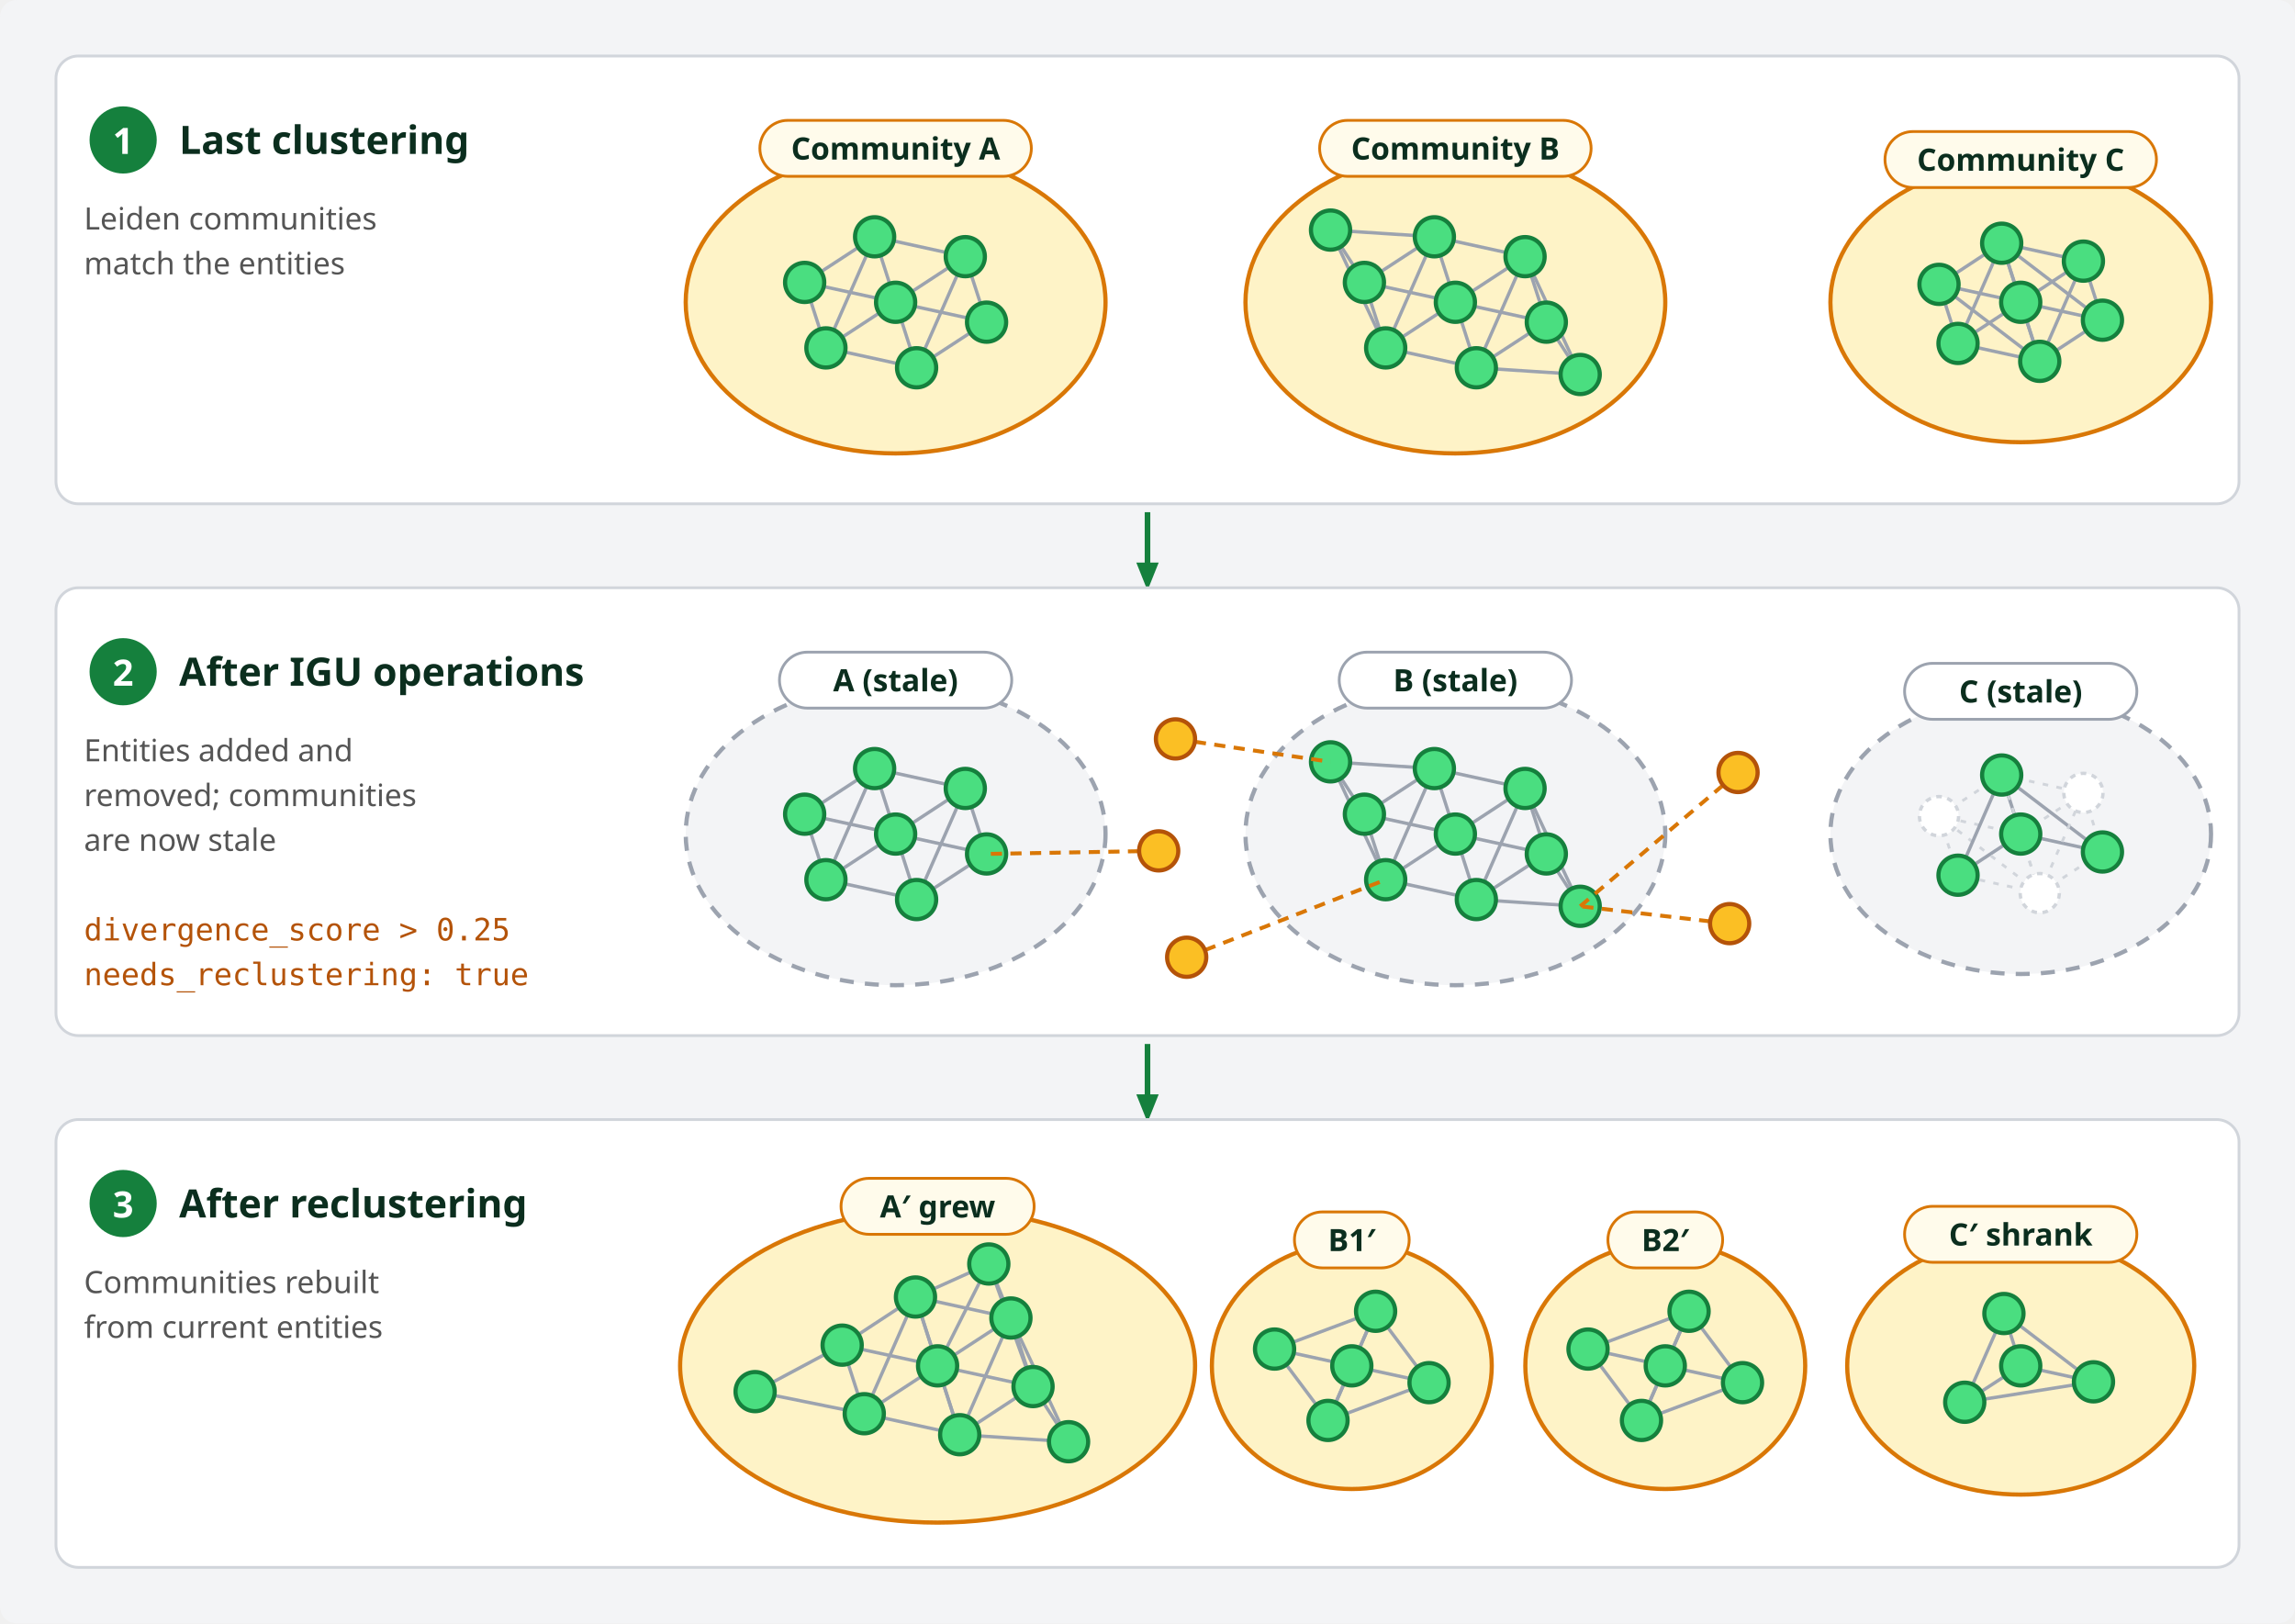
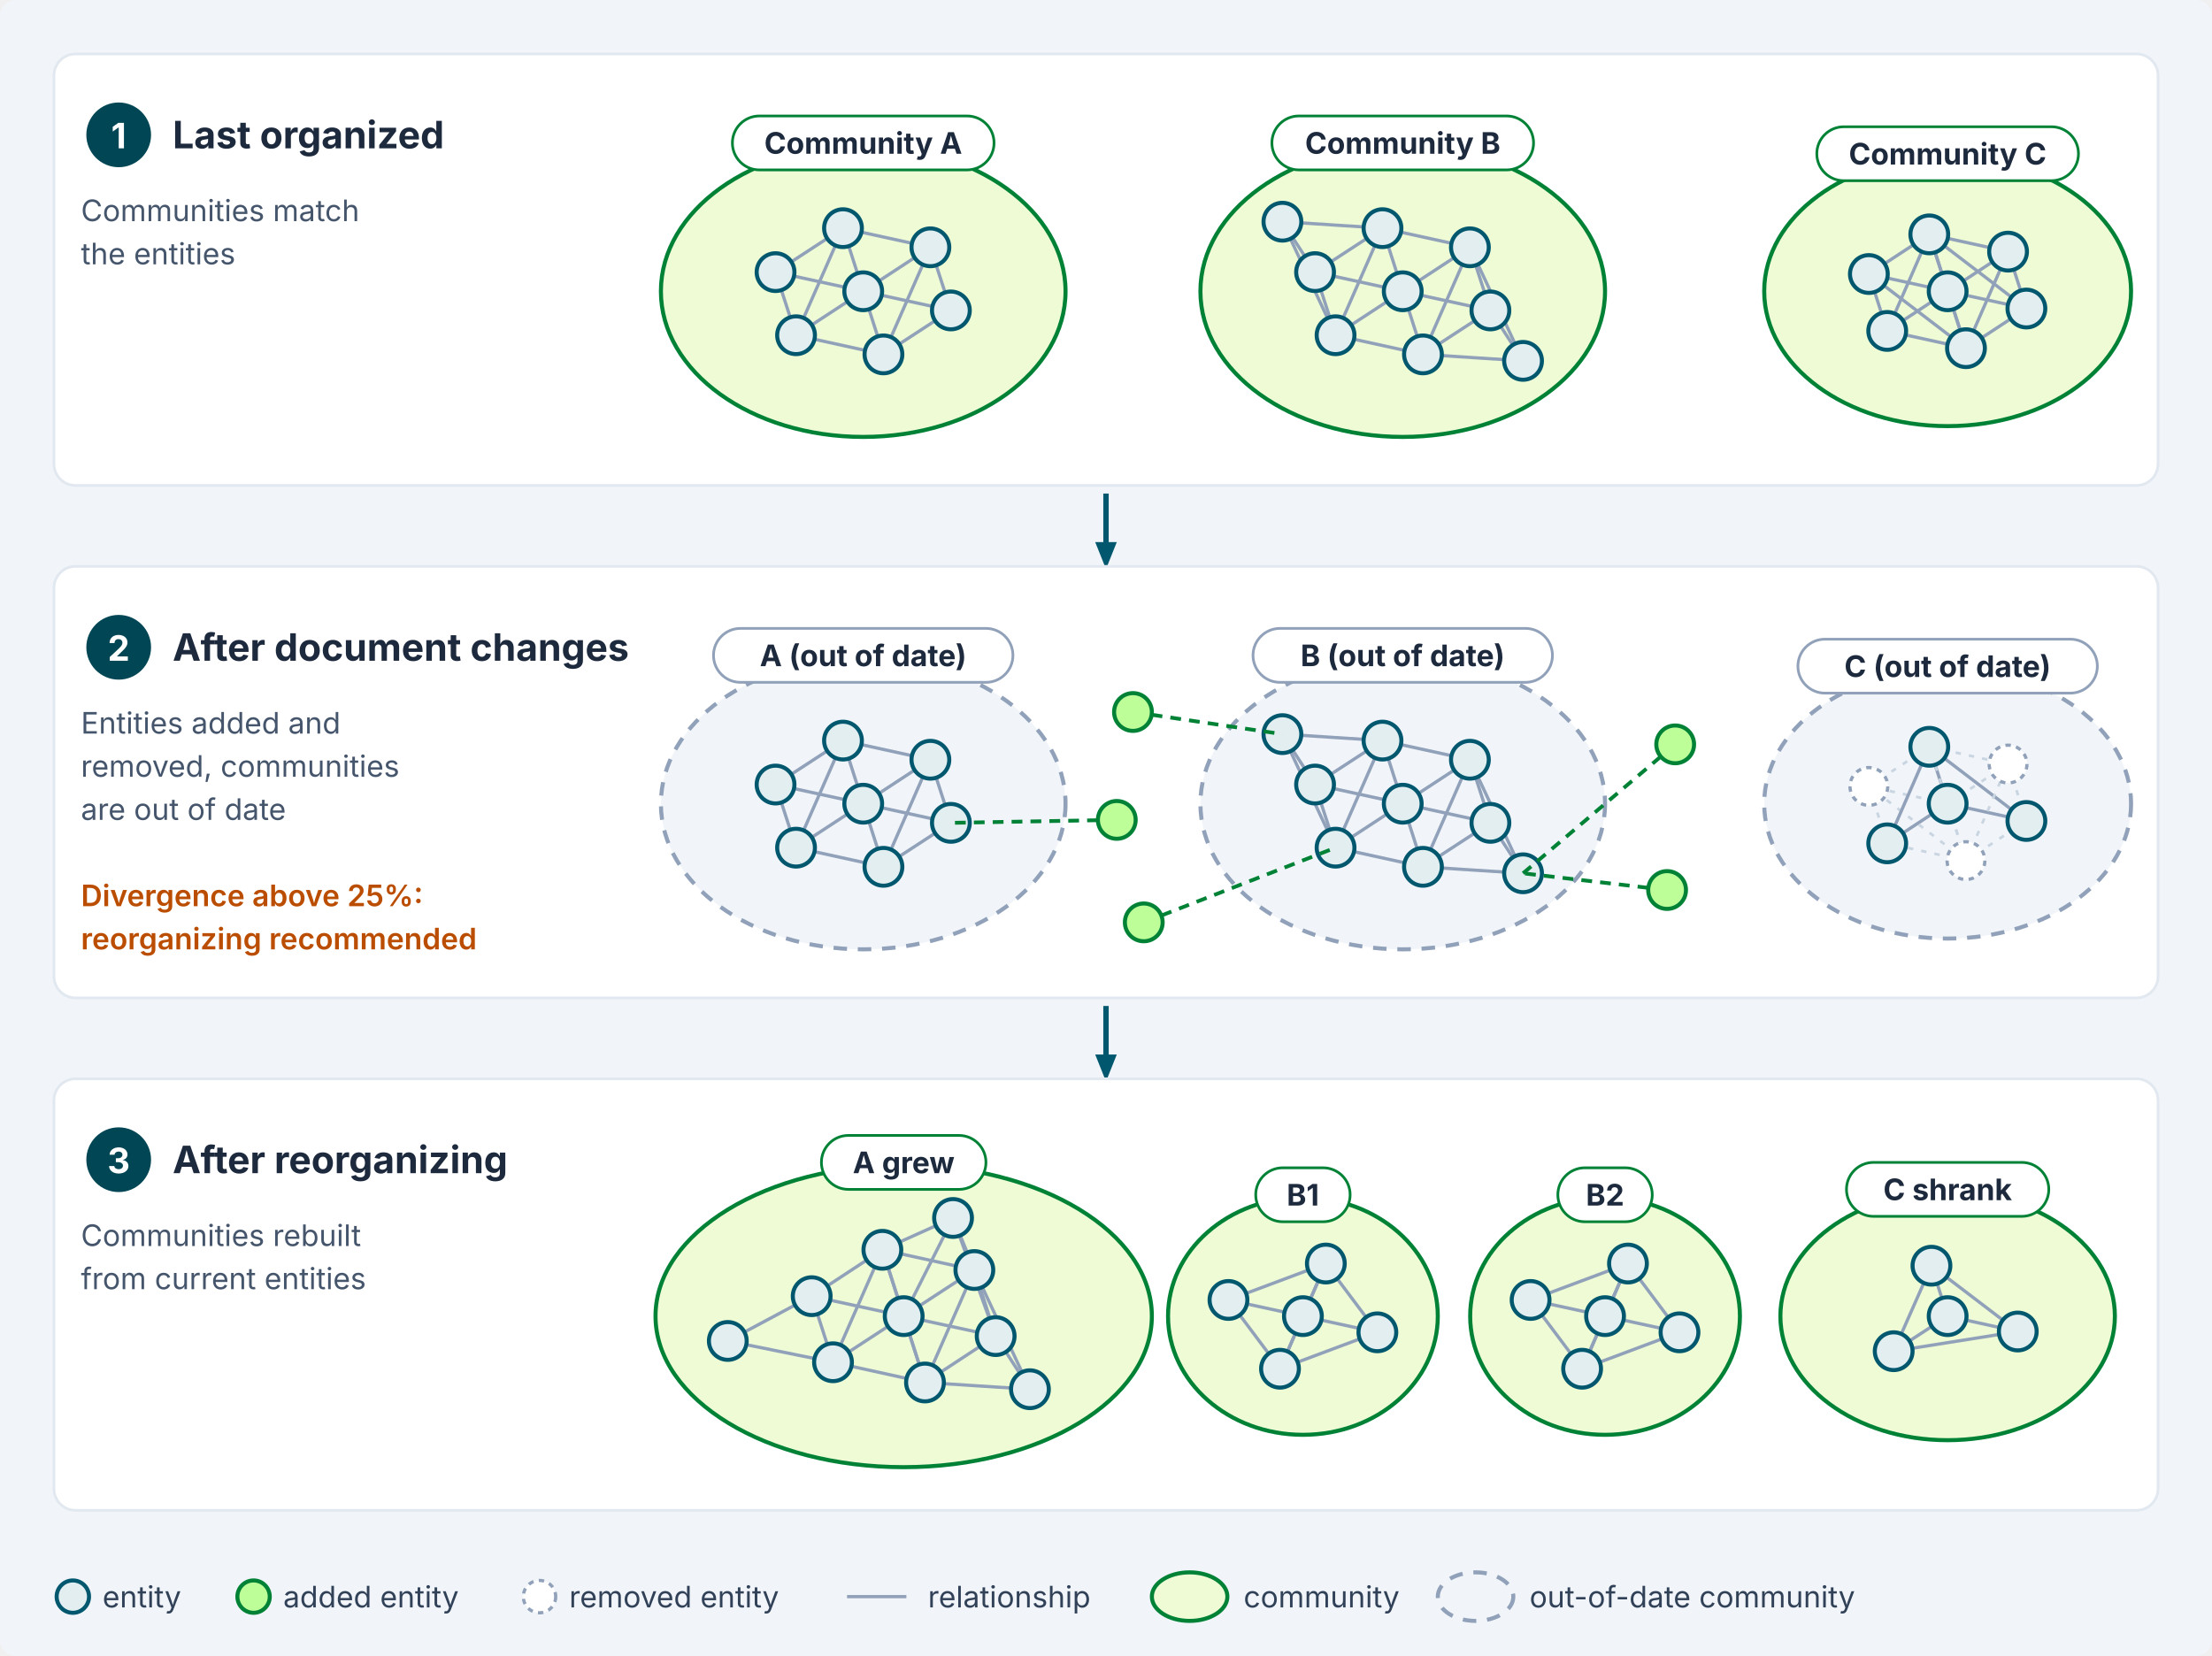
- <svg xmlns="http://www.w3.org/2000/svg" viewBox="0 0 820 580" width="820" height="580">
+ <svg xmlns="http://www.w3.org/2000/svg" viewBox="0 0 820 614" width="820" height="614">
  <style>
-     .igur text { font-family: sans-serif; }
-     .igur .panel { fill: #ffffff; stroke: #d1d5db; stroke-width: 1; }
-     .igur .ptitle { font-size: 14px; font-weight: bold; fill: #0b2e1e; }
-     .igur .psub { font-size: 11px; fill: #555; }
-     .igur .edge { stroke: #9ca3af; stroke-width: 1.2; }
-     .igur .edge-new { stroke: #d97706; stroke-width: 1.4; stroke-dasharray: 4 3; }
-     .igur .edge-gone { stroke: #d1d5db; stroke-width: 1; stroke-dasharray: 2 3; }
-     .igur .node { fill: #4ade80; stroke: #15803d; stroke-width: 1.5; }
-     .igur .node-new { fill: #fbbf24; stroke: #b45309; stroke-width: 1.5; }
-     .igur .node-del { fill: #f87171; stroke: #b91c1c; stroke-width: 1.5; }
-     .igur .node-gone { fill: #ffffff; stroke: #d1d5db; stroke-width: 1.2; stroke-dasharray: 2 2; }
-     .igur .ring { fill: none; stroke: #d97706; stroke-width: 1.5; stroke-dasharray: 3 2; }
-     .igur .legend { font-size: 11px; fill: #333; }
-     .igur .note { font-size: 11px; fill: #666; }
+     .igur text { font-family: Inter, -apple-system, BlinkMacSystemFont, 'Segoe UI', Helvetica, Arial, sans-serif; }
+     .igur .panel { fill: #ffffff; stroke: #e2e8f0; stroke-width: 1; }
+     .igur .ptitle { font-size: 14px; font-weight: bold; fill: #1d293d; }
+     .igur .psub { font-size: 11px; fill: #45556c; }
+     .igur .edge { stroke: #90a1b9; stroke-width: 1.2; }
+     .igur .edge-new { stroke: #008236; stroke-width: 1.4; stroke-dasharray: 4 3; }
+     .igur .edge-gone { stroke: #cad5e2; stroke-width: 1; stroke-dasharray: 2 3; }
+     .igur .node { fill: #e3eef0; stroke: #00576e; stroke-width: 1.5; }
+     .igur .node-new { fill: #befe99; stroke: #008236; stroke-width: 1.5; }
+     .igur .node-del { fill: #fef9c2; stroke: #bb4d00; stroke-width: 1.5; }
+     .igur .node-gone { fill: #ffffff; stroke: #90a1b9; stroke-width: 1.2; stroke-dasharray: 2 2; }
+     .igur .ring { fill: none; stroke: #008236; stroke-width: 1.5; stroke-dasharray: 3 2; }
+     .igur .legend { font-size: 11px; fill: #314158; }
+     .igur .note { font-size: 11px; fill: #45556c; }
  </style>
  <style>
-     .igur .comm { fill: #fef3c7; stroke: #d97706; stroke-width: 1.5; }
-     .igur .comm-stale { fill: #f3f4f6; stroke: #9ca3af; stroke-width: 1.5; stroke-dasharray: 5 4; }
-     .igur .tag { fill: #fffbeb; stroke: #d97706; stroke-width: 1; }
-     .igur .tag-stale { fill: #ffffff; stroke: #9ca3af; stroke-width: 1; }
-     .igur .tagtext { font-size: 11px; font-weight: bold; fill: #0b2e1e; }
-     .igur .step { fill: #15803d; }
+     .igur .comm { fill: #eefbd5; stroke: #008236; stroke-width: 1.5; }
+     .igur .comm-stale { fill: #f1f5f9; stroke: #90a1b9; stroke-width: 1.5; stroke-dasharray: 5 4; }
+     .igur .tag { fill: #ffffff; stroke: #008236; stroke-width: 1; }
+     .igur .tag-stale { fill: #ffffff; stroke: #90a1b9; stroke-width: 1; }
+     .igur .tagtext { font-size: 11px; font-weight: bold; fill: #1d293d; }
+     .igur .step { fill: #014654; }
    .igur .steptext { font-size: 13px; font-weight: bold; fill: #ffffff; }
-     .igur .flag { font-size: 11px; font-family: monospace; fill: #b45309; }
+     .igur .flag { font-size: 11px; font-weight: 600; fill: #bb4d00; }
  </style>
  <defs>
    <marker id="igur-arrow" markerWidth="10" markerHeight="8" refX="2" refY="4" orient="auto" markerUnits="userSpaceOnUse">
-       <polygon points="0 0,10 4,0 8" fill="#15803d" />
+       <polygon points="0 0,10 4,0 8" fill="#00576e" />
    </marker>
  </defs>
  <g class="igur">
-     <rect width="820" height="580" fill="#f3f4f6" rx="6" />
+     <rect width="820" height="614" fill="#f1f5f9" rx="6" />
    <rect class="panel" x="20" y="20" width="780" height="160" rx="8" />
    <circle class="step" cx="44" cy="50" r="12" />
    <text class="steptext" x="44" y="55" text-anchor="middle">1</text>
-     <text class="ptitle" x="64" y="55" text-anchor="start">Last clustering</text>
-     <text class="psub" x="30" y="82" text-anchor="start">Leiden communities</text>
-     <text class="psub" x="30" y="98" text-anchor="start">match the entities</text>
-     <path d="M 410 183 L 410 203" stroke="#15803d" stroke-width="2" fill="none" marker-end="url(#igur-arrow)" />
+     <text class="ptitle" x="64" y="55" text-anchor="start">Last organized</text>
+     <text class="psub" x="30" y="82" text-anchor="start">Communities match</text>
+     <text class="psub" x="30" y="98" text-anchor="start">the entities</text>
+     <path d="M 410 183 L 410 203" stroke="#00576e" stroke-width="2" fill="none" marker-end="url(#igur-arrow)" />
    <rect class="panel" x="20" y="210" width="780" height="160" rx="8" />
    <circle class="step" cx="44" cy="240" r="12" />
    <text class="steptext" x="44" y="245" text-anchor="middle">2</text>
-     <text class="ptitle" x="64" y="245" text-anchor="start">After IGU operations</text>
+     <text class="ptitle" x="64" y="245" text-anchor="start">After document changes</text>
    <text class="psub" x="30" y="272" text-anchor="start">Entities added and</text>
-     <text class="psub" x="30" y="288" text-anchor="start">removed; communities</text>
-     <text class="psub" x="30" y="304" text-anchor="start">are now stale</text>
-     <path d="M 410 373 L 410 393" stroke="#15803d" stroke-width="2" fill="none" marker-end="url(#igur-arrow)" />
+     <text class="psub" x="30" y="288" text-anchor="start">removed, communities</text>
+     <text class="psub" x="30" y="304" text-anchor="start">are out of date</text>
+     <path d="M 410 373 L 410 393" stroke="#00576e" stroke-width="2" fill="none" marker-end="url(#igur-arrow)" />
    <rect class="panel" x="20" y="400" width="780" height="160" rx="8" />
    <circle class="step" cx="44" cy="430" r="12" />
    <text class="steptext" x="44" y="435" text-anchor="middle">3</text>
-     <text class="ptitle" x="64" y="435" text-anchor="start">After reclustering</text>
+     <text class="ptitle" x="64" y="435" text-anchor="start">After reorganizing</text>
    <text class="psub" x="30" y="462" text-anchor="start">Communities rebuilt</text>
    <text class="psub" x="30" y="478" text-anchor="start">from current entities</text>
    <ellipse class="comm" cx="320" cy="108" rx="75" ry="54" />
    <line class="edge" x1="320.0" y1="108.0" x2="352.5" y2="115.1" />
    <line class="edge" x1="320.0" y1="108.0" x2="327.5" y2="131.4" />
    <line class="edge" x1="320.0" y1="108.0" x2="295.1" y2="124.3" />
    <line class="edge" x1="320.0" y1="108.0" x2="287.5" y2="100.9" />
    <line class="edge" x1="320.0" y1="108.0" x2="312.5" y2="84.6" />
    <line class="edge" x1="320.0" y1="108.0" x2="344.9" y2="91.7" />
    <line class="edge" x1="352.5" y1="115.1" x2="327.5" y2="131.4" />
    <line class="edge" x1="352.5" y1="115.1" x2="344.9" y2="91.7" />
    <line class="edge" x1="327.5" y1="131.4" x2="295.1" y2="124.3" />
    <line class="edge" x1="327.5" y1="131.4" x2="344.9" y2="91.7" />
    <line class="edge" x1="295.1" y1="124.3" x2="287.5" y2="100.9" />
    <line class="edge" x1="295.1" y1="124.3" x2="312.5" y2="84.6" />
    <line class="edge" x1="287.5" y1="100.9" x2="312.5" y2="84.6" />
    <line class="edge" x1="312.5" y1="84.6" x2="344.9" y2="91.7" />
    <circle class="node" cx="320.0" cy="108.0" r="7" />
    <circle class="node" cx="352.5" cy="115.1" r="7" />
    <circle class="node" cx="327.5" cy="131.4" r="7" />
    <circle class="node" cx="295.1" cy="124.3" r="7" />
    <circle class="node" cx="287.5" cy="100.9" r="7" />
    <circle class="node" cx="312.5" cy="84.6" r="7" />
    <circle class="node" cx="344.9" cy="91.7" r="7" />
    <rect class="tag" x="271.5" y="43" width="97.0" height="20" rx="10" />
    <text class="tagtext" x="320" y="57" text-anchor="middle">Community A</text>
    <ellipse class="comm" cx="520" cy="108" rx="75" ry="54" />
    <line class="edge" x1="520.0" y1="108.0" x2="552.5" y2="115.1" />
    <line class="edge" x1="520.0" y1="108.0" x2="527.5" y2="131.4" />
    <line class="edge" x1="520.0" y1="108.0" x2="495.1" y2="124.3" />
    <line class="edge" x1="520.0" y1="108.0" x2="487.5" y2="100.9" />
    <line class="edge" x1="520.0" y1="108.0" x2="512.5" y2="84.6" />
    <line class="edge" x1="520.0" y1="108.0" x2="544.9" y2="91.7" />
    <line class="edge" x1="552.5" y1="115.1" x2="527.5" y2="131.4" />
    <line class="edge" x1="552.5" y1="115.1" x2="544.9" y2="91.7" />
    <line class="edge" x1="552.5" y1="115.1" x2="564.6" y2="133.8" />
    <line class="edge" x1="527.5" y1="131.4" x2="495.1" y2="124.3" />
    <line class="edge" x1="527.5" y1="131.4" x2="544.9" y2="91.7" />
    <line class="edge" x1="527.5" y1="131.4" x2="564.6" y2="133.8" />
    <line class="edge" x1="495.1" y1="124.3" x2="487.5" y2="100.9" />
    <line class="edge" x1="495.1" y1="124.3" x2="512.5" y2="84.6" />
    <line class="edge" x1="495.1" y1="124.3" x2="475.4" y2="82.2" />
    <line class="edge" x1="487.5" y1="100.9" x2="512.5" y2="84.6" />
    <line class="edge" x1="487.5" y1="100.9" x2="475.4" y2="82.2" />
    <line class="edge" x1="512.5" y1="84.6" x2="544.9" y2="91.7" />
    <line class="edge" x1="512.5" y1="84.6" x2="475.4" y2="82.2" />
    <line class="edge" x1="544.9" y1="91.7" x2="564.6" y2="133.8" />
    <circle class="node" cx="520.0" cy="108.0" r="7" />
    <circle class="node" cx="552.5" cy="115.1" r="7" />
    <circle class="node" cx="527.5" cy="131.4" r="7" />
    <circle class="node" cx="495.1" cy="124.3" r="7" />
    <circle class="node" cx="487.5" cy="100.9" r="7" />
    <circle class="node" cx="512.5" cy="84.6" r="7" />
    <circle class="node" cx="544.9" cy="91.7" r="7" />
    <circle class="node" cx="564.6" cy="133.8" r="7" />
    <circle class="node" cx="475.4" cy="82.2" r="7" />
    <rect class="tag" x="471.5" y="43" width="97.0" height="20" rx="10" />
    <text class="tagtext" x="520" y="57" text-anchor="middle">Community B</text>
    <ellipse class="comm" cx="722" cy="108" rx="68" ry="50" />
    <line class="edge" x1="722.0" y1="108.0" x2="751.2" y2="114.4" />
    <line class="edge" x1="722.0" y1="108.0" x2="728.8" y2="129.1" />
    <line class="edge" x1="722.0" y1="108.0" x2="699.6" y2="122.7" />
    <line class="edge" x1="722.0" y1="108.0" x2="692.8" y2="101.6" />
    <line class="edge" x1="722.0" y1="108.0" x2="715.2" y2="86.9" />
    <line class="edge" x1="722.0" y1="108.0" x2="744.4" y2="93.3" />
    <line class="edge" x1="751.2" y1="114.4" x2="728.8" y2="129.1" />
    <line class="edge" x1="751.2" y1="114.4" x2="715.2" y2="86.9" />
    <line class="edge" x1="751.2" y1="114.4" x2="744.4" y2="93.3" />
    <line class="edge" x1="728.8" y1="129.1" x2="699.6" y2="122.7" />
    <line class="edge" x1="728.8" y1="129.1" x2="692.8" y2="101.6" />
    <line class="edge" x1="728.8" y1="129.1" x2="715.2" y2="86.9" />
    <line class="edge" x1="728.8" y1="129.1" x2="744.4" y2="93.3" />
    <line class="edge" x1="699.6" y1="122.7" x2="692.8" y2="101.6" />
    <line class="edge" x1="699.6" y1="122.7" x2="715.2" y2="86.9" />
    <line class="edge" x1="692.8" y1="101.6" x2="715.2" y2="86.9" />
    <line class="edge" x1="715.2" y1="86.9" x2="744.4" y2="93.3" />
    <circle class="node" cx="722.0" cy="108.0" r="7" />
    <circle class="node" cx="751.2" cy="114.4" r="7" />
    <circle class="node" cx="728.8" cy="129.1" r="7" />
    <circle class="node" cx="699.6" cy="122.7" r="7" />
    <circle class="node" cx="692.8" cy="101.6" r="7" />
    <circle class="node" cx="715.2" cy="86.9" r="7" />
    <circle class="node" cx="744.4" cy="93.3" r="7" />
    <rect class="tag" x="673.5" y="47" width="97.0" height="20" rx="10" />
    <text class="tagtext" x="722" y="61" text-anchor="middle">Community C</text>
    <ellipse class="comm-stale" cx="320" cy="298" rx="75" ry="54" />
    <line class="edge" x1="320.0" y1="298.0" x2="352.5" y2="305.1" />
    <line class="edge" x1="320.0" y1="298.0" x2="327.5" y2="321.4" />
    <line class="edge" x1="320.0" y1="298.0" x2="295.1" y2="314.3" />
    <line class="edge" x1="320.0" y1="298.0" x2="287.5" y2="290.9" />
    <line class="edge" x1="320.0" y1="298.0" x2="312.5" y2="274.6" />
    <line class="edge" x1="320.0" y1="298.0" x2="344.9" y2="281.7" />
    <line class="edge" x1="352.5" y1="305.1" x2="327.5" y2="321.4" />
    <line class="edge" x1="352.5" y1="305.1" x2="344.9" y2="281.7" />
    <line class="edge" x1="327.5" y1="321.4" x2="295.1" y2="314.3" />
    <line class="edge" x1="327.5" y1="321.4" x2="344.9" y2="281.7" />
    <line class="edge" x1="295.1" y1="314.3" x2="287.5" y2="290.9" />
    <line class="edge" x1="295.1" y1="314.3" x2="312.5" y2="274.6" />
    <line class="edge" x1="287.5" y1="290.9" x2="312.5" y2="274.6" />
    <line class="edge" x1="312.5" y1="274.6" x2="344.9" y2="281.7" />
    <circle class="node" cx="320.0" cy="298.0" r="7" />
    <circle class="node" cx="352.5" cy="305.1" r="7" />
    <circle class="node" cx="327.5" cy="321.4" r="7" />
    <circle class="node" cx="295.1" cy="314.3" r="7" />
    <circle class="node" cx="287.5" cy="290.9" r="7" />
    <circle class="node" cx="312.5" cy="274.6" r="7" />
    <circle class="node" cx="344.9" cy="281.7" r="7" />
-     <rect class="tag-stale" x="278.5" y="233" width="83.0" height="20" rx="10" />
-     <text class="tagtext" x="320" y="247" text-anchor="middle">A (stale)</text>
+     <rect class="tag-stale" x="264.5" y="233" width="111.0" height="20" rx="10" />
+     <text class="tagtext" x="320" y="247" text-anchor="middle">A (out of date)</text>
    <ellipse class="comm-stale" cx="520" cy="298" rx="75" ry="54" />
    <line class="edge" x1="520.0" y1="298.0" x2="552.5" y2="305.1" />
    <line class="edge" x1="520.0" y1="298.0" x2="527.5" y2="321.4" />
    <line class="edge" x1="520.0" y1="298.0" x2="495.1" y2="314.3" />
    <line class="edge" x1="520.0" y1="298.0" x2="487.5" y2="290.9" />
    <line class="edge" x1="520.0" y1="298.0" x2="512.5" y2="274.6" />
    <line class="edge" x1="520.0" y1="298.0" x2="544.9" y2="281.7" />
    <line class="edge" x1="552.5" y1="305.1" x2="527.5" y2="321.4" />
    <line class="edge" x1="552.5" y1="305.1" x2="544.9" y2="281.7" />
    <line class="edge" x1="552.5" y1="305.1" x2="564.6" y2="323.8" />
    <line class="edge" x1="527.5" y1="321.4" x2="495.1" y2="314.3" />
    <line class="edge" x1="527.5" y1="321.4" x2="544.9" y2="281.7" />
    <line class="edge" x1="527.5" y1="321.4" x2="564.6" y2="323.8" />
    <line class="edge" x1="495.1" y1="314.3" x2="487.5" y2="290.9" />
    <line class="edge" x1="495.1" y1="314.3" x2="512.5" y2="274.6" />
    <line class="edge" x1="495.1" y1="314.3" x2="475.4" y2="272.2" />
    <line class="edge" x1="487.5" y1="290.9" x2="512.5" y2="274.6" />
    <line class="edge" x1="487.5" y1="290.9" x2="475.4" y2="272.2" />
    <line class="edge" x1="512.5" y1="274.6" x2="544.9" y2="281.7" />
    <line class="edge" x1="512.5" y1="274.6" x2="475.4" y2="272.2" />
    <line class="edge" x1="544.9" y1="281.7" x2="564.6" y2="323.8" />
    <circle class="node" cx="520.0" cy="298.0" r="7" />
    <circle class="node" cx="552.5" cy="305.1" r="7" />
    <circle class="node" cx="527.5" cy="321.4" r="7" />
    <circle class="node" cx="495.1" cy="314.3" r="7" />
    <circle class="node" cx="487.5" cy="290.9" r="7" />
    <circle class="node" cx="512.5" cy="274.6" r="7" />
    <circle class="node" cx="544.9" cy="281.7" r="7" />
    <circle class="node" cx="564.6" cy="323.8" r="7" />
    <circle class="node" cx="475.4" cy="272.2" r="7" />
-     <rect class="tag-stale" x="478.5" y="233" width="83.0" height="20" rx="10" />
-     <text class="tagtext" x="520" y="247" text-anchor="middle">B (stale)</text>
+     <rect class="tag-stale" x="464.5" y="233" width="111.0" height="20" rx="10" />
+     <text class="tagtext" x="520" y="247" text-anchor="middle">B (out of date)</text>
    <ellipse class="comm-stale" cx="722" cy="298" rx="68" ry="50" />
    <line class="edge" x1="722.0" y1="298.0" x2="751.2" y2="304.4" />
    <line class="edge-gone" x1="722.0" y1="298.0" x2="728.8" y2="319.1" />
    <line class="edge" x1="722.0" y1="298.0" x2="699.6" y2="312.7" />
    <line class="edge-gone" x1="722.0" y1="298.0" x2="692.8" y2="291.6" />
    <line class="edge" x1="722.0" y1="298.0" x2="715.2" y2="276.9" />
    <line class="edge-gone" x1="722.0" y1="298.0" x2="744.4" y2="283.3" />
    <line class="edge-gone" x1="751.2" y1="304.4" x2="728.8" y2="319.1" />
    <line class="edge" x1="751.2" y1="304.4" x2="715.2" y2="276.9" />
    <line class="edge-gone" x1="751.2" y1="304.4" x2="744.4" y2="283.3" />
    <line class="edge-gone" x1="728.8" y1="319.1" x2="699.6" y2="312.7" />
    <line class="edge-gone" x1="728.8" y1="319.1" x2="692.8" y2="291.6" />
    <line class="edge-gone" x1="728.8" y1="319.1" x2="715.2" y2="276.9" />
    <line class="edge-gone" x1="728.8" y1="319.1" x2="744.4" y2="283.3" />
    <line class="edge-gone" x1="699.6" y1="312.7" x2="692.8" y2="291.6" />
    <line class="edge" x1="699.6" y1="312.7" x2="715.2" y2="276.9" />
    <line class="edge-gone" x1="692.8" y1="291.6" x2="715.2" y2="276.9" />
    <line class="edge-gone" x1="715.2" y1="276.9" x2="744.4" y2="283.3" />
    <circle class="node" cx="722.0" cy="298.0" r="7" />
    <circle class="node" cx="751.2" cy="304.4" r="7" />
    <circle class="node-gone" cx="728.8" cy="319.1" r="7" />
    <circle class="node" cx="699.6" cy="312.7" r="7" />
    <circle class="node-gone" cx="692.8" cy="291.6" r="7" />
    <circle class="node" cx="715.2" cy="276.9" r="7" />
    <circle class="node-gone" cx="744.4" cy="283.3" r="7" />
-     <rect class="tag-stale" x="680.5" y="237" width="83.0" height="20" rx="10" />
-     <text class="tagtext" x="722" y="251" text-anchor="middle">C (stale)</text>
+     <rect class="tag-stale" x="666.5" y="237" width="111.0" height="20" rx="10" />
+     <text class="tagtext" x="722" y="251" text-anchor="middle">C (out of date)</text>
    <line class="edge-new" x1="420.0" y1="264.0" x2="475.4" y2="272.2" />
    <line class="edge-new" x1="414.0" y1="304.0" x2="352.5" y2="305.1" />
    <line class="edge-new" x1="424.0" y1="342.0" x2="495.1" y2="314.3" />
    <line class="edge-new" x1="621.0" y1="276.0" x2="564.6" y2="323.8" />
    <line class="edge-new" x1="618.0" y1="330.0" x2="564.6" y2="323.8" />
    <circle class="node-new" cx="420.0" cy="264.0" r="7" />
    <circle class="node-new" cx="414.0" cy="304.0" r="7" />
    <circle class="node-new" cx="424.0" cy="342.0" r="7" />
    <circle class="node-new" cx="621.0" cy="276.0" r="7" />
    <circle class="node-new" cx="618.0" cy="330.0" r="7" />
-     <text class="flag" x="30" y="336" text-anchor="start">divergence_score &gt; 0.25</text>
-     <text class="flag" x="30" y="352" text-anchor="start">needs_reclustering: true</text>
+     <text class="flag" x="30" y="336" text-anchor="start">Divergence above 25%:</text>
+     <text class="flag" x="30" y="352" text-anchor="start">reorganizing recommended</text>
    <ellipse class="comm" cx="335" cy="488" rx="92" ry="56" />
    <line class="edge" x1="335.0" y1="488.0" x2="369.1" y2="495.4" />
    <line class="edge" x1="335.0" y1="488.0" x2="342.9" y2="512.6" />
    <line class="edge" x1="335.0" y1="488.0" x2="308.8" y2="505.1" />
    <line class="edge" x1="335.0" y1="488.0" x2="300.9" y2="480.6" />
    <line class="edge" x1="335.0" y1="488.0" x2="327.1" y2="463.4" />
    <line class="edge" x1="335.0" y1="488.0" x2="361.2" y2="470.9" />
    <line class="edge" x1="335.0" y1="488.0" x2="353.3" y2="451.6" />
    <line class="edge" x1="369.1" y1="495.4" x2="342.9" y2="512.6" />
    <line class="edge" x1="369.1" y1="495.4" x2="361.2" y2="470.9" />
    <line class="edge" x1="369.1" y1="495.4" x2="381.8" y2="515.1" />
    <line class="edge" x1="369.1" y1="495.4" x2="353.3" y2="451.6" />
    <line class="edge" x1="342.9" y1="512.6" x2="308.8" y2="505.1" />
    <line class="edge" x1="342.9" y1="512.6" x2="327.1" y2="463.4" />
    <line class="edge" x1="342.9" y1="512.6" x2="361.2" y2="470.9" />
    <line class="edge" x1="342.9" y1="512.6" x2="381.8" y2="515.1" />
    <line class="edge" x1="308.8" y1="505.1" x2="300.9" y2="480.6" />
    <line class="edge" x1="308.8" y1="505.1" x2="327.1" y2="463.4" />
    <line class="edge" x1="308.8" y1="505.1" x2="269.8" y2="497.2" />
    <line class="edge" x1="300.9" y1="480.6" x2="327.1" y2="463.4" />
    <line class="edge" x1="300.9" y1="480.6" x2="269.8" y2="497.2" />
    <line class="edge" x1="327.1" y1="463.4" x2="361.2" y2="470.9" />
    <line class="edge" x1="327.1" y1="463.4" x2="353.3" y2="451.6" />
    <line class="edge" x1="361.2" y1="470.9" x2="381.8" y2="515.1" />
    <line class="edge" x1="361.2" y1="470.9" x2="353.3" y2="451.6" />
    <circle class="node" cx="335.0" cy="488.0" r="7" />
    <circle class="node" cx="369.1" cy="495.4" r="7" />
    <circle class="node" cx="342.9" cy="512.6" r="7" />
    <circle class="node" cx="308.8" cy="505.1" r="7" />
    <circle class="node" cx="300.9" cy="480.6" r="7" />
    <circle class="node" cx="327.1" cy="463.4" r="7" />
    <circle class="node" cx="361.2" cy="470.9" r="7" />
    <circle class="node" cx="381.8" cy="515.1" r="7" />
    <circle class="node" cx="269.8" cy="497.2" r="7" />
    <circle class="node" cx="353.3" cy="451.6" r="7" />
-     <rect class="tag" x="300.5" y="421" width="69.0" height="20" rx="10" />
-     <text class="tagtext" x="335" y="435" text-anchor="middle">A′ grew</text>
+     <rect class="tag" x="304.5" y="421" width="61.0" height="20" rx="10" />
+     <text class="tagtext" x="335" y="435" text-anchor="middle">A grew</text>
    <ellipse class="comm" cx="483" cy="488" rx="50" ry="44" />
    <line class="edge" x1="483.0" y1="488.0" x2="510.6" y2="494.0" />
    <line class="edge" x1="483.0" y1="488.0" x2="474.5" y2="507.5" />
    <line class="edge" x1="483.0" y1="488.0" x2="455.4" y2="482.0" />
    <line class="edge" x1="483.0" y1="488.0" x2="491.5" y2="468.5" />
    <line class="edge" x1="510.6" y1="494.0" x2="474.5" y2="507.5" />
    <line class="edge" x1="510.6" y1="494.0" x2="491.5" y2="468.5" />
    <line class="edge" x1="474.5" y1="507.5" x2="455.4" y2="482.0" />
    <line class="edge" x1="474.5" y1="507.5" x2="491.5" y2="468.5" />
    <line class="edge" x1="455.4" y1="482.0" x2="491.5" y2="468.5" />
    <circle class="node" cx="483.0" cy="488.0" r="7" />
    <circle class="node" cx="510.6" cy="494.0" r="7" />
    <circle class="node" cx="474.5" cy="507.5" r="7" />
    <circle class="node" cx="455.4" cy="482.0" r="7" />
    <circle class="node" cx="491.5" cy="468.5" r="7" />
-     <rect class="tag" x="462.5" y="433" width="41.0" height="20" rx="10" />
-     <text class="tagtext" x="483" y="447" text-anchor="middle">B1′</text>
+     <rect class="tag" x="465.5" y="433" width="35.0" height="20" rx="10" />
+     <text class="tagtext" x="483" y="447" text-anchor="middle">B1</text>
    <ellipse class="comm" cx="595" cy="488" rx="50" ry="44" />
    <line class="edge" x1="595.0" y1="488.0" x2="622.6" y2="494.0" />
    <line class="edge" x1="595.0" y1="488.0" x2="586.5" y2="507.5" />
    <line class="edge" x1="595.0" y1="488.0" x2="567.4" y2="482.0" />
    <line class="edge" x1="595.0" y1="488.0" x2="603.5" y2="468.5" />
    <line class="edge" x1="622.6" y1="494.0" x2="586.5" y2="507.5" />
    <line class="edge" x1="622.6" y1="494.0" x2="603.5" y2="468.5" />
    <line class="edge" x1="586.5" y1="507.5" x2="567.4" y2="482.0" />
    <line class="edge" x1="586.5" y1="507.5" x2="603.5" y2="468.5" />
    <line class="edge" x1="567.4" y1="482.0" x2="603.5" y2="468.5" />
    <circle class="node" cx="595.0" cy="488.0" r="7" />
    <circle class="node" cx="622.6" cy="494.0" r="7" />
    <circle class="node" cx="586.5" cy="507.5" r="7" />
    <circle class="node" cx="567.4" cy="482.0" r="7" />
    <circle class="node" cx="603.5" cy="468.5" r="7" />
-     <rect class="tag" x="574.5" y="433" width="41.0" height="20" rx="10" />
-     <text class="tagtext" x="595" y="447" text-anchor="middle">B2′</text>
+     <rect class="tag" x="577.5" y="433" width="35.0" height="20" rx="10" />
+     <text class="tagtext" x="595" y="447" text-anchor="middle">B2</text>
    <ellipse class="comm" cx="722" cy="488" rx="62" ry="46" />
    <line class="edge" x1="722.0" y1="488.0" x2="748.0" y2="493.7" />
    <line class="edge" x1="722.0" y1="488.0" x2="702.0" y2="501.0" />
    <line class="edge" x1="722.0" y1="488.0" x2="716.0" y2="469.3" />
    <line class="edge" x1="748.0" y1="493.7" x2="702.0" y2="501.0" />
    <line class="edge" x1="748.0" y1="493.7" x2="716.0" y2="469.3" />
    <line class="edge" x1="702.0" y1="501.0" x2="716.0" y2="469.3" />
    <circle class="node" cx="722.0" cy="488.0" r="7" />
    <circle class="node" cx="748.0" cy="493.7" r="7" />
    <circle class="node" cx="702.0" cy="501.0" r="7" />
    <circle class="node" cx="716.0" cy="469.3" r="7" />
-     <rect class="tag" x="680.5" y="431" width="83.0" height="20" rx="10" />
-     <text class="tagtext" x="722" y="445" text-anchor="middle">C′ shrank</text>
+     <rect class="tag" x="684.5" y="431" width="75.0" height="20" rx="10" />
+     <text class="tagtext" x="722" y="445" text-anchor="middle">C shrank</text>
+     <circle class="node" cx="27" cy="592" r="6" />
+     <text class="legend" x="38" y="596" text-anchor="start">entity</text>
+     <circle class="node-new" cx="94" cy="592" r="6" />
+     <text class="legend" x="105" y="596" text-anchor="start">added entity</text>
+     <circle class="node-gone" cx="200" cy="592" r="6" />
+     <text class="legend" x="211" y="596" text-anchor="start">removed entity</text>
+     <line class="edge" x1="314" y1="592" x2="336" y2="592" />
+     <text class="legend" x="344" y="596" text-anchor="start">relationship</text>
+     <ellipse class="comm" cx="441" cy="592" rx="14" ry="9" />
+     <text class="legend" x="461" y="596" text-anchor="start">community</text>
+     <ellipse class="comm-stale" cx="547" cy="592" rx="14" ry="9" />
+     <text class="legend" x="567" y="596" text-anchor="start">out-of-date community</text>
  </g>
</svg>
